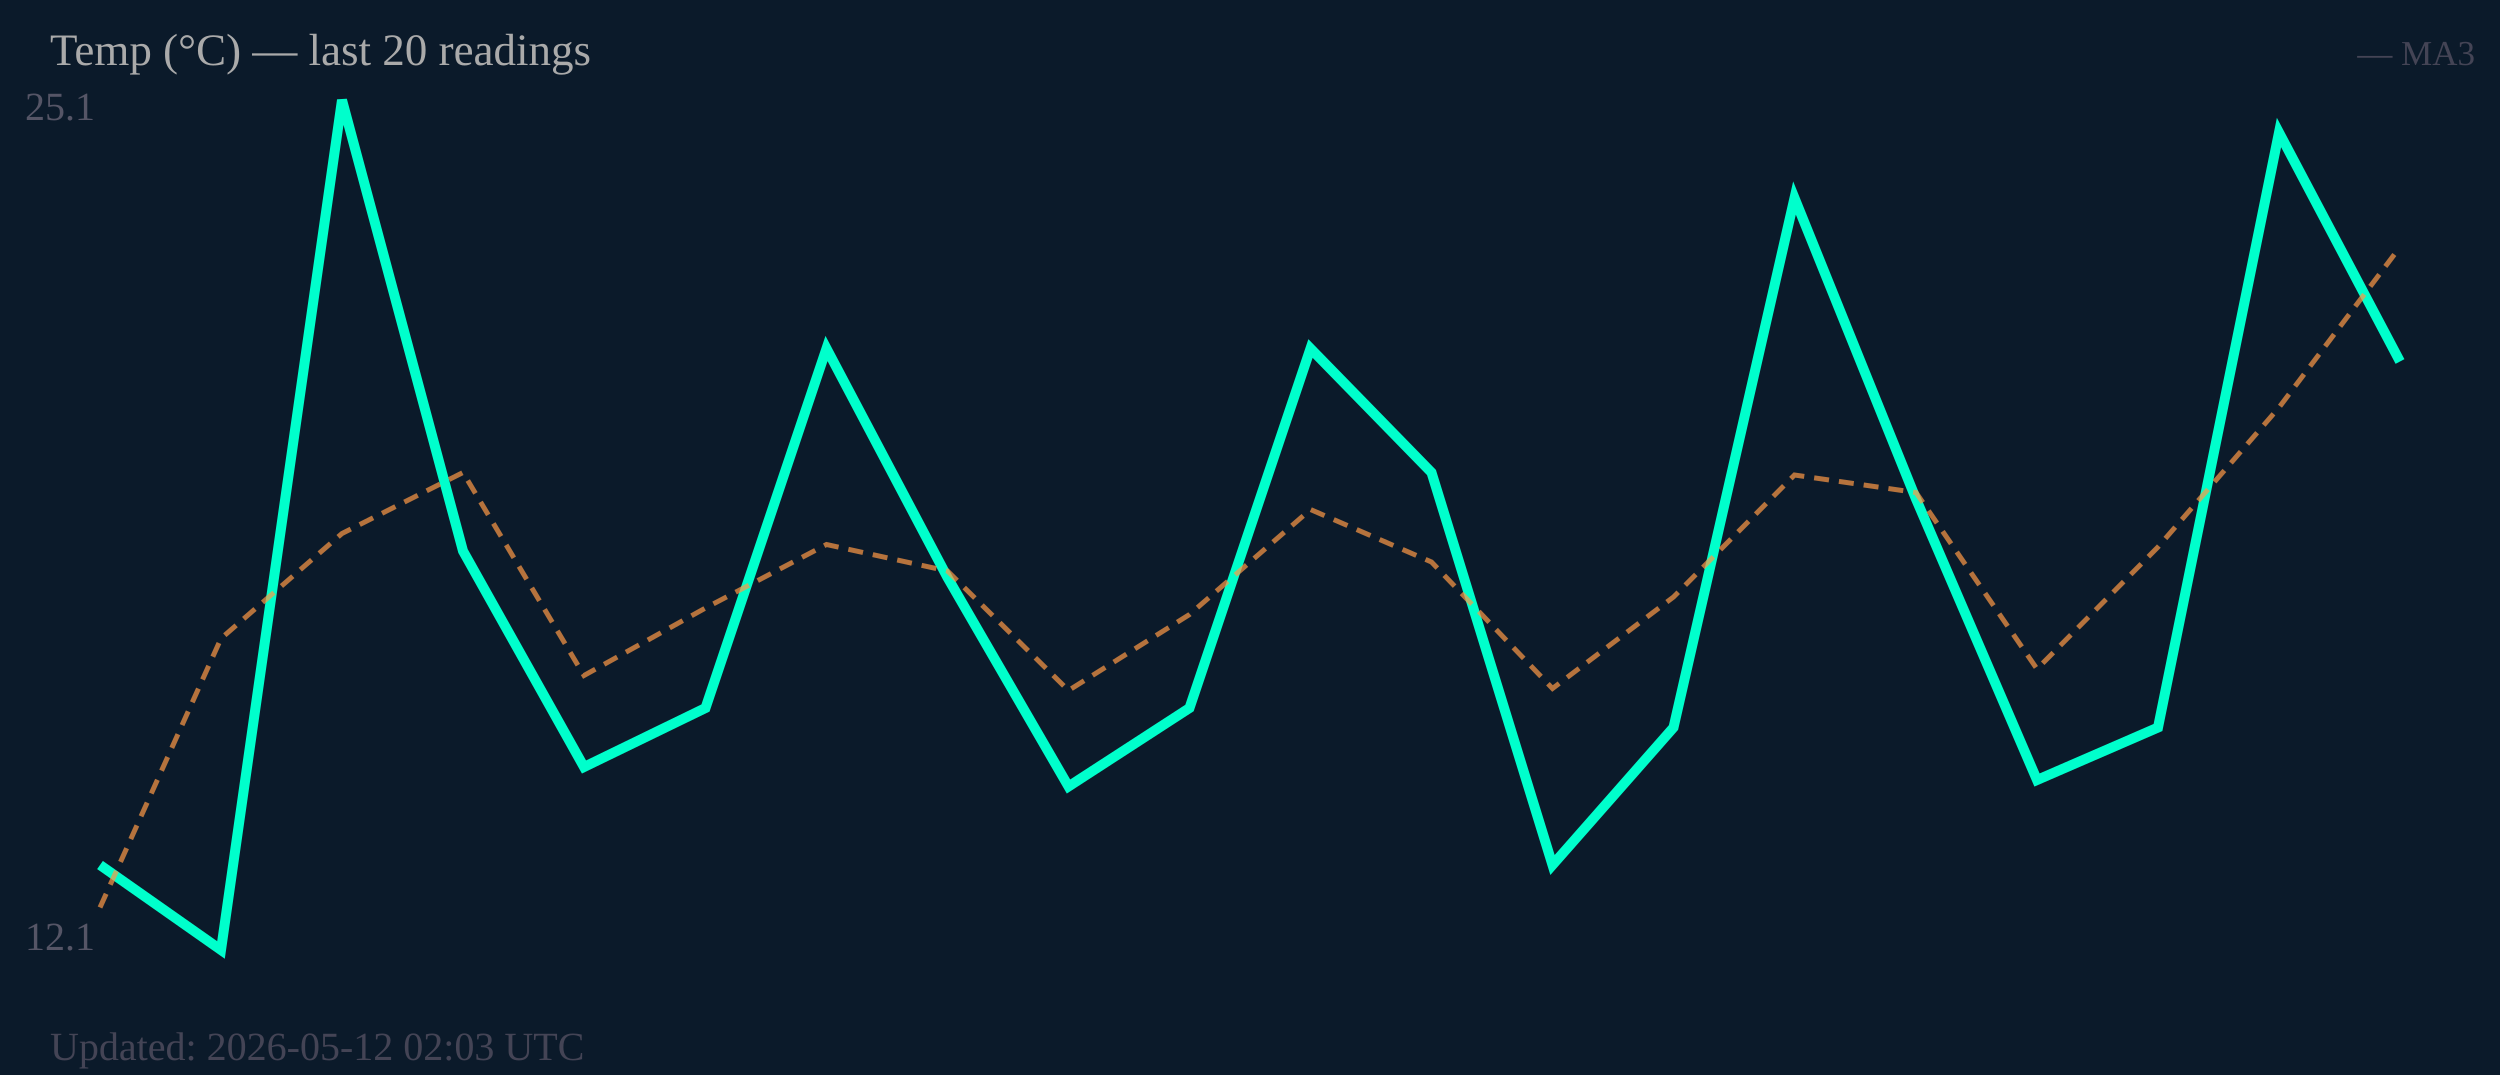
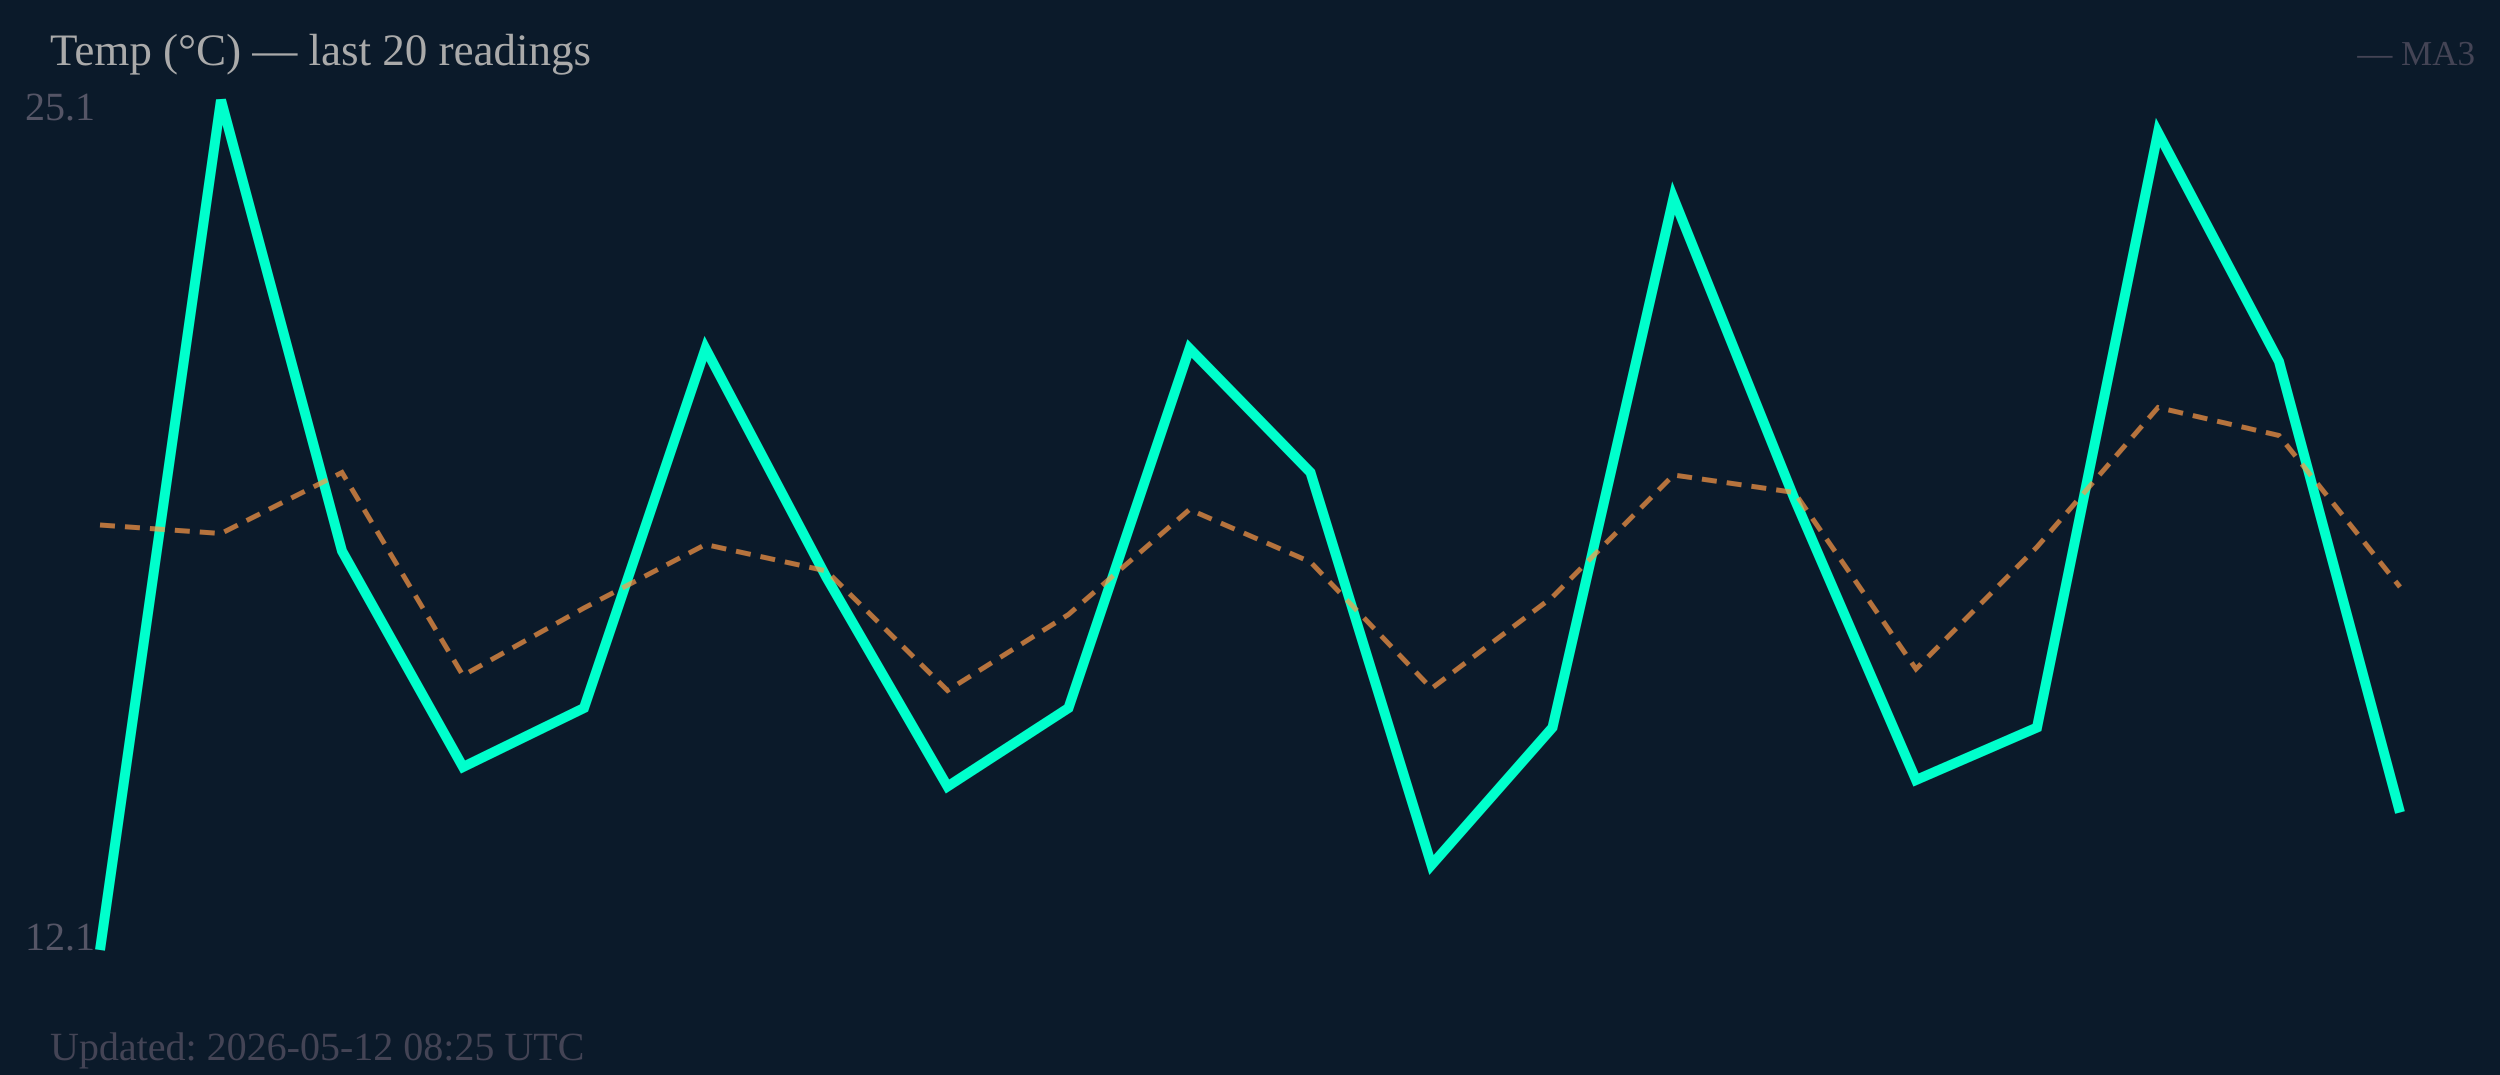
<svg xmlns="http://www.w3.org/2000/svg" width="500" height="215" viewBox="0 0 500 215">
  <rect width="500" height="215" fill="#0b1a2a" />
  <text x="5" y="24" font-size="8" fill="#556">25.1</text>
  <text x="5" y="190" font-size="8" fill="#556">12.1</text>
-   <polyline fill="none" stroke="#00ffcc" stroke-width="2" points="20.0,173.0 44.2,190.0 68.4,20.0 92.6,110.2 116.8,153.4 141.1,141.6 165.3,69.7 189.5,115.5 213.7,157.3 237.9,141.6 262.1,69.7 286.3,94.5 310.5,173.0 334.7,145.5 358.9,39.6 383.2,99.8 407.4,156.0 431.6,145.5 455.8,26.5 480.0,72.3" />
-   <polyline fill="none" stroke="#ff9944" stroke-width="1" stroke-dasharray="3,2" opacity="0.7" points="20.0,181.5 44.2,127.7 68.4,106.7 92.6,94.5 116.8,135.1 141.1,121.6 165.3,108.9 189.5,114.2 213.7,138.1 237.9,122.9 262.1,101.9 286.3,112.4 310.5,137.7 334.7,119.4 358.9,95.0 383.2,98.5 407.4,133.8 431.6,109.4 455.8,81.5 480.0,49.4" />
+   <polyline fill="none" stroke="#00ffcc" stroke-width="2" points="20.0,190.0 44.2,20.0 68.4,110.2 92.6,153.4 116.8,141.6 141.1,69.7 165.3,115.5 189.5,157.3 213.7,141.6 237.9,69.7 262.1,94.5 286.3,173.0 310.5,145.5 334.7,39.6 358.9,99.8 383.2,156.0 407.4,145.5 431.6,26.5 455.8,72.3 480.0,162.5" />
+   <polyline fill="none" stroke="#ff9944" stroke-width="1" stroke-dasharray="3,2" opacity="0.7" points="20.0,105.0 44.2,106.7 68.4,94.5 92.6,135.1 116.8,121.6 141.1,108.9 165.3,114.2 189.5,138.1 213.7,122.9 237.9,101.9 262.1,112.4 286.3,137.7 310.5,119.4 334.7,95.0 358.9,98.5 383.2,133.8 407.4,109.4 431.6,81.5 455.8,87.1 480.0,117.4" />
  <text x="10" y="13" font-size="9" fill="#aaa">Temp (°C) — last 20 readings</text>
  <text x="495" y="13" font-size="7" fill="#445" text-anchor="end">— MA3</text>
-   <text x="10" y="212" font-size="8" fill="#445">Updated: 2026-05-12 02:03 UTC</text>
+   <text x="10" y="212" font-size="8" fill="#445">Updated: 2026-05-12 08:25 UTC</text>
</svg>
